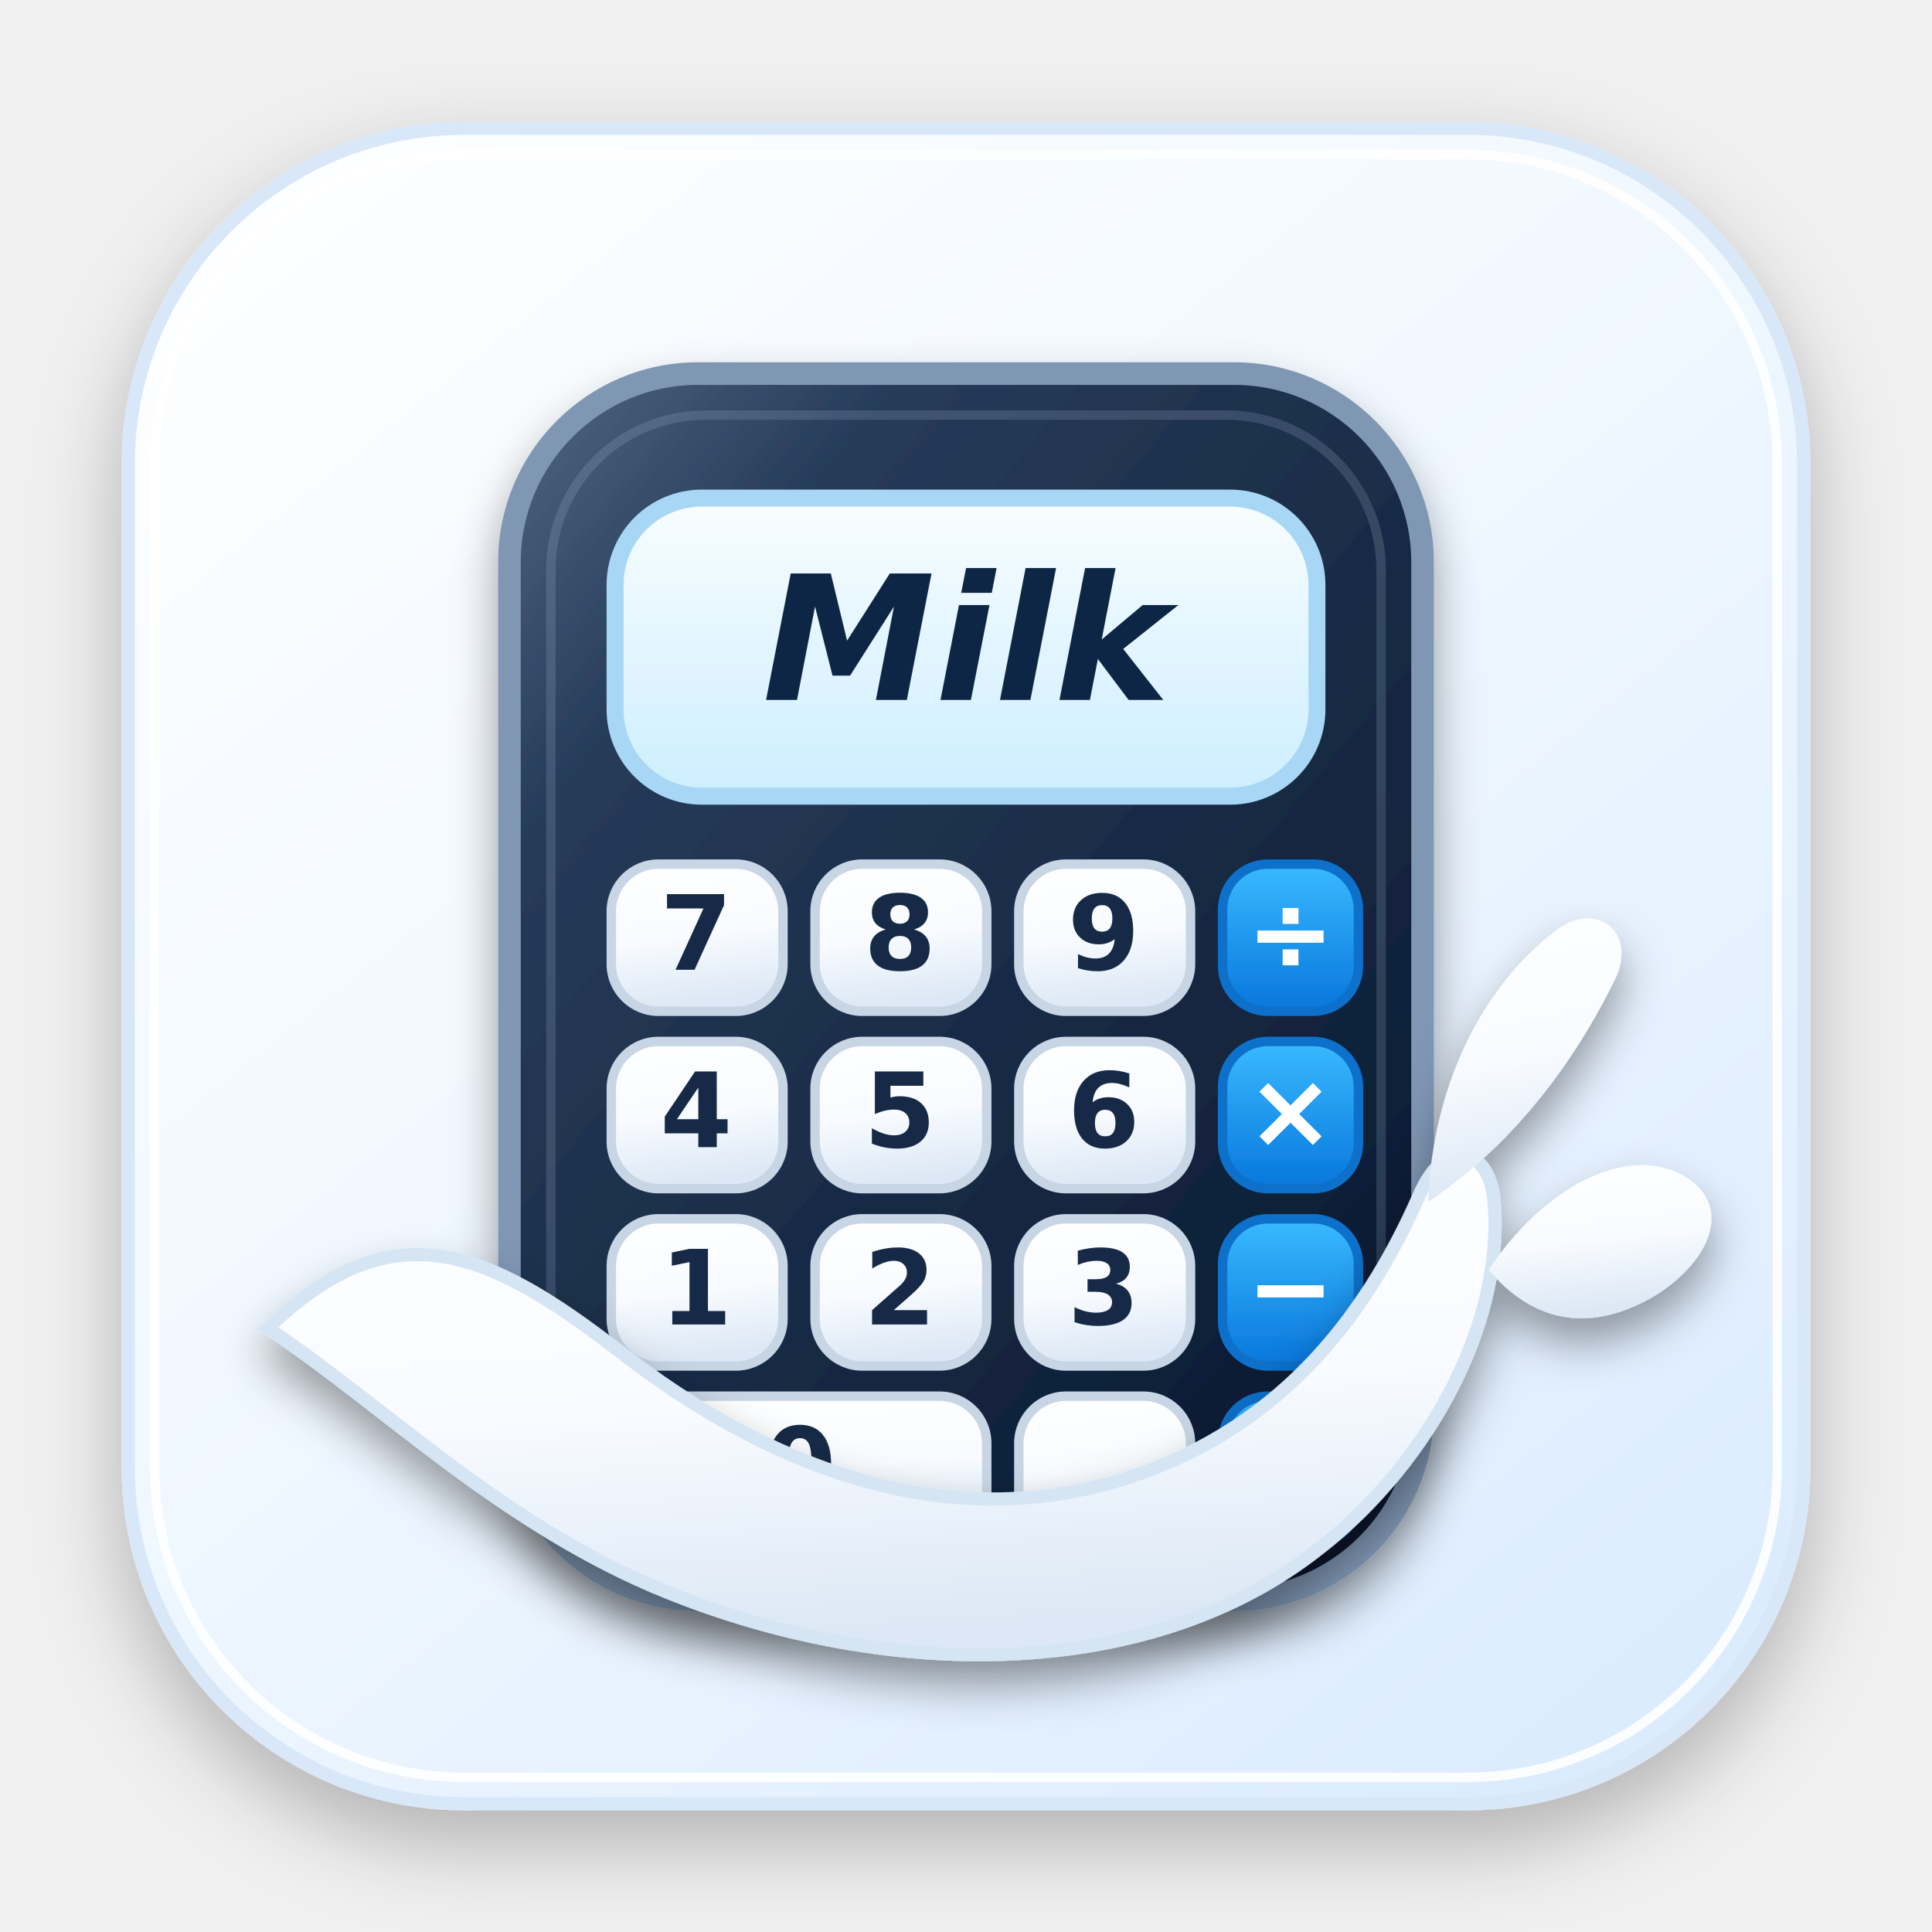
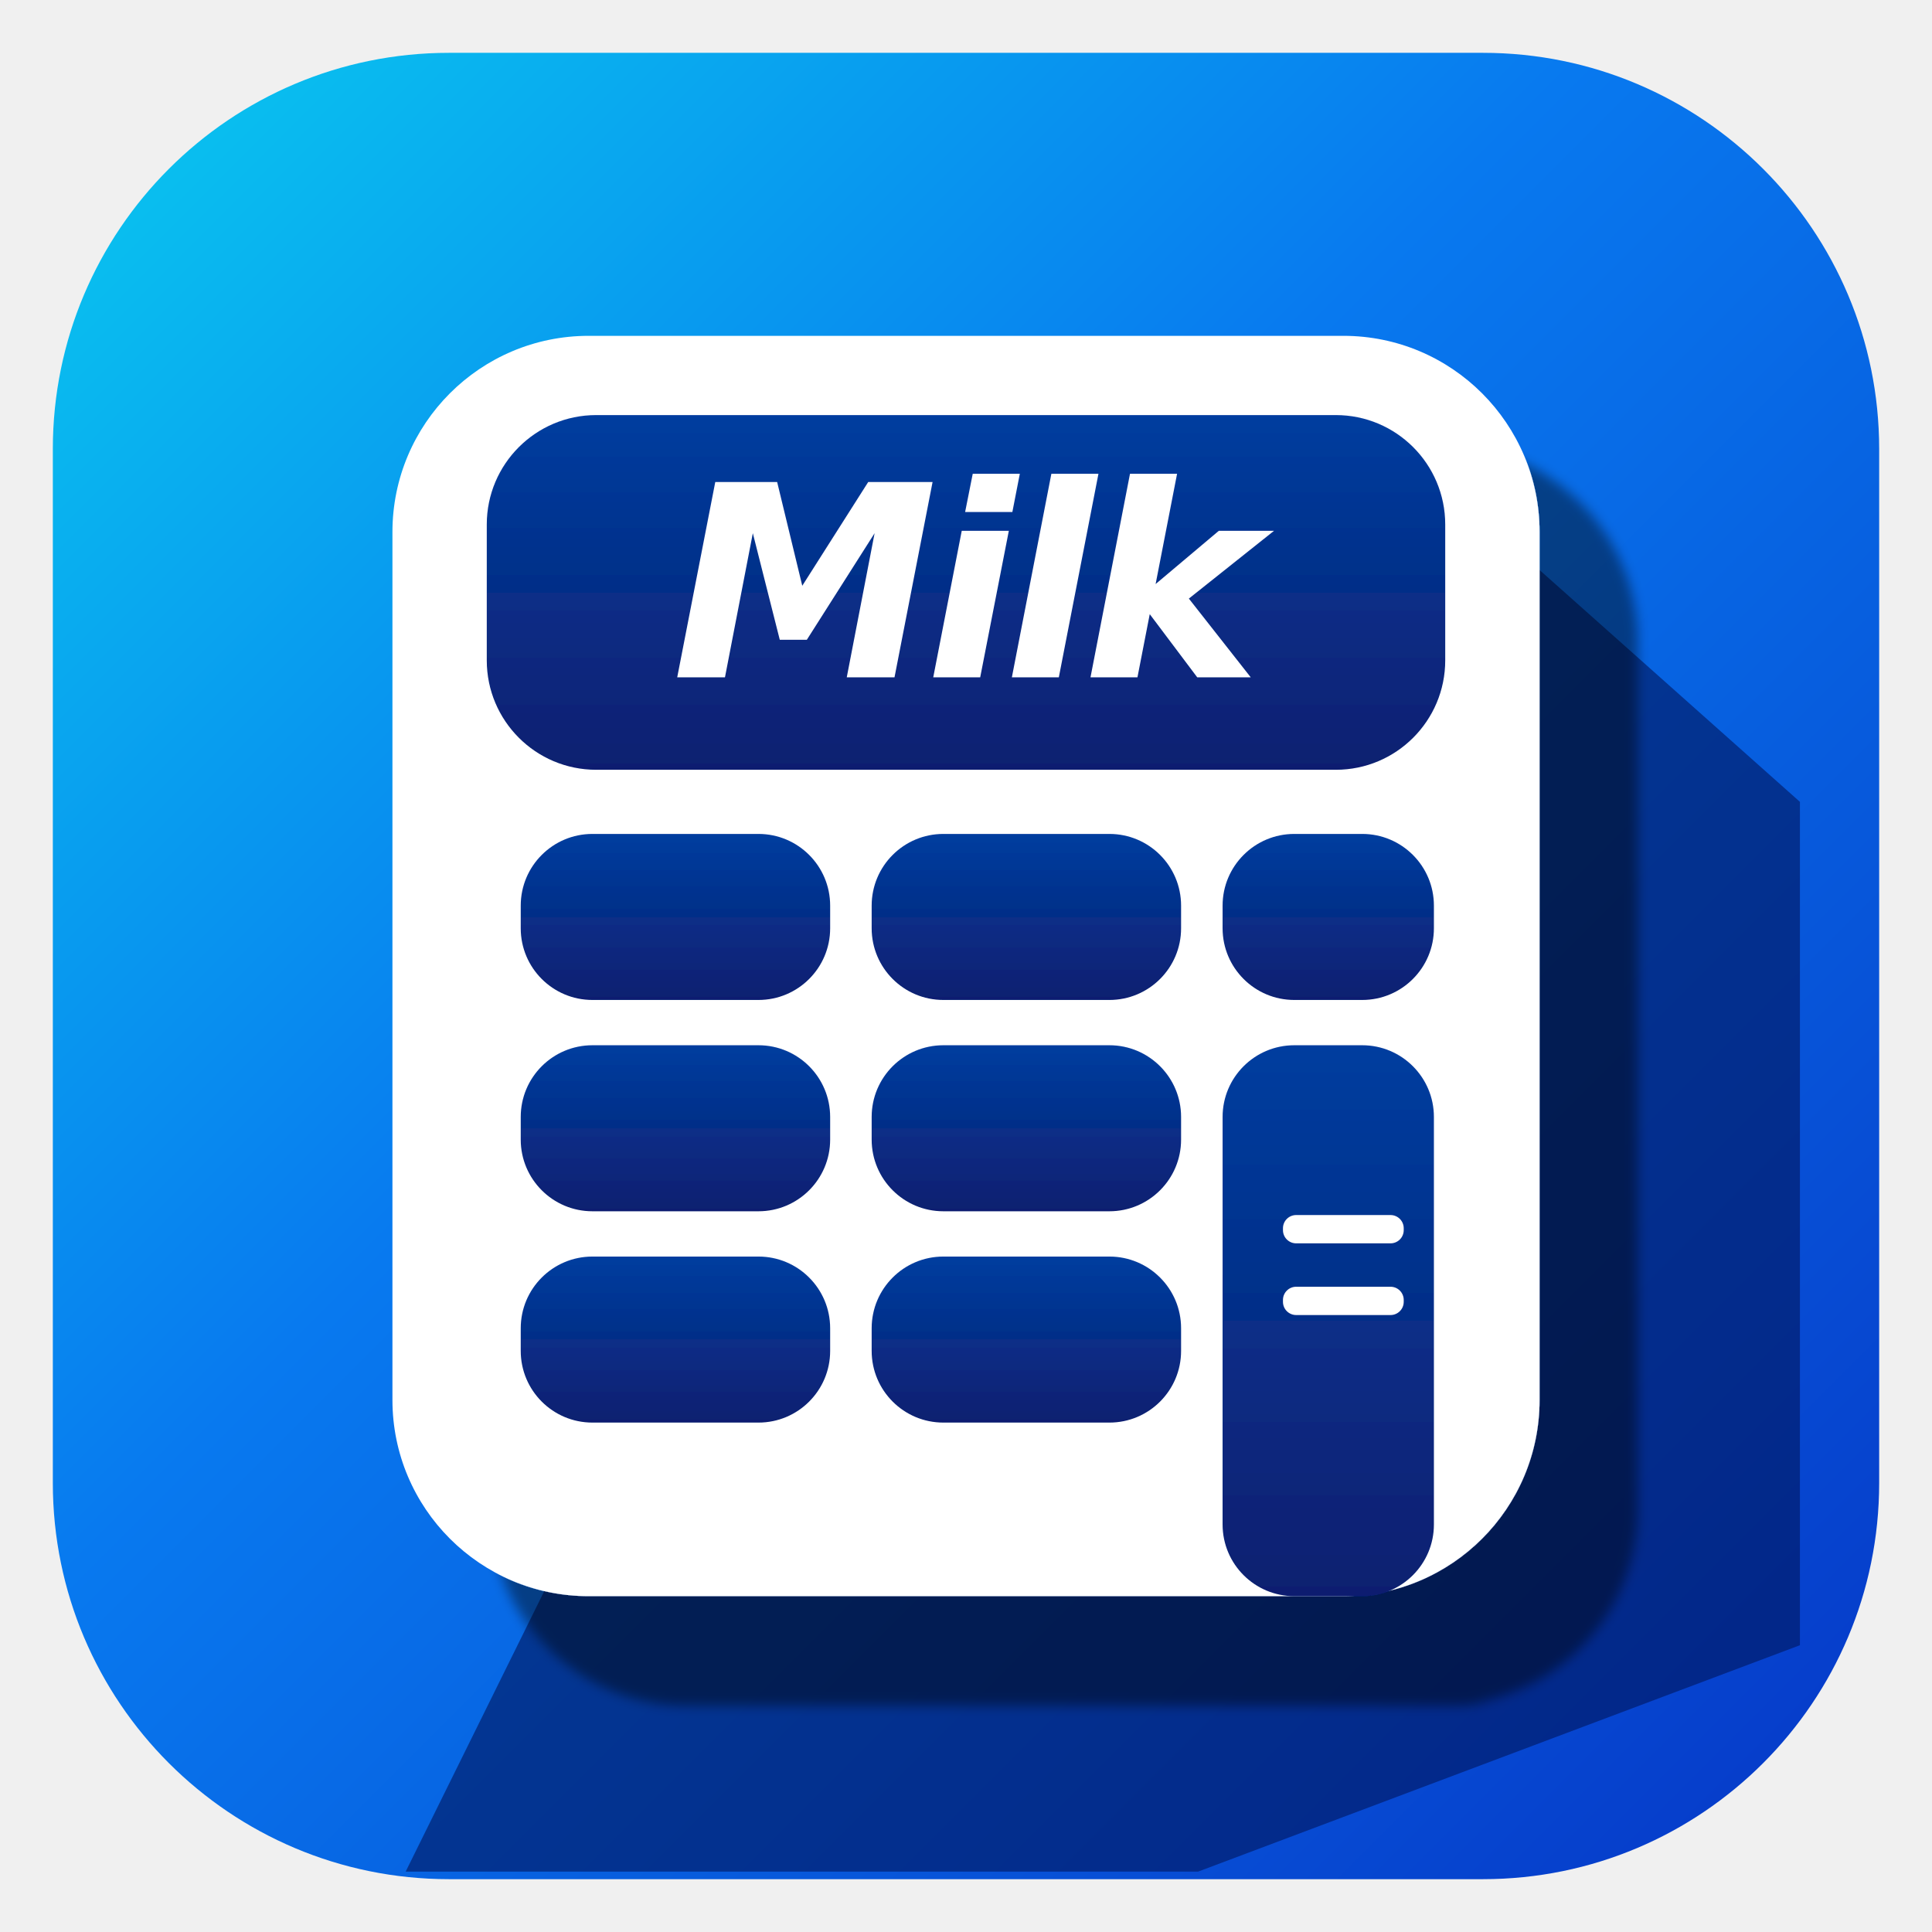
<svg xmlns="http://www.w3.org/2000/svg" width="1024" height="1024" viewBox="0 0 1024 1024">
  <defs>
-     <linearGradient id="tile" x1="0" y1="0" x2=".8" y2="1">
-       <stop stop-color="#ffffff" />
-       <stop offset=".48" stop-color="#f1f8ff" />
-       <stop offset="1" stop-color="#dcecff" />
+     <linearGradient id="bg" x1="0" y1="0" x2="1" y2="1">
+       <stop stop-color="#09c9ef" />
+       <stop offset=".42" stop-color="#0879ef" />
+       <stop offset="1" stop-color="#0637c7" />
    </linearGradient>
-     <linearGradient id="case" x1="0" y1="0" x2=".9" y2="1">
-       <stop stop-color="#536985" />
-       <stop offset=".22" stop-color="#263b59" />
-       <stop offset="1" stop-color="#07172d" />
+     <linearGradient id="deep" x1="0" y1="0" x2="0" y2="1">
+       <stop stop-color="#063d9f" />
+       <stop offset="1" stop-color="#071f70" />
    </linearGradient>
-     <linearGradient id="screen" x1="0" y1="0" x2="0" y2="1">
-       <stop stop-color="#f8fdff" />
-       <stop offset="1" stop-color="#cdeeff" />
-     </linearGradient>
-     <linearGradient id="milk" x1="0" y1="0" x2=".15" y2="1">
-       <stop stop-color="#fff" />
-       <stop offset=".55" stop-color="#f8fbff" />
-       <stop offset="1" stop-color="#dce8f5" />
-     </linearGradient>
-     <linearGradient id="blue" x1="0" y1="0" x2="0" y2="1">
-       <stop stop-color="#39baff" />
-       <stop offset="1" stop-color="#0876dc" />
-     </linearGradient>
-     <filter id="tileShadow" x="-20%" y="-20%" width="140%" height="150%">
-       <feGaussianBlur in="SourceAlpha" stdDeviation="22" />
-       <feOffset dy="18" />
+     <filter id="shadow" x="-20%" y="-20%" width="150%" height="160%">
+       <feGaussianBlur in="SourceAlpha" stdDeviation="3" />
+       <feOffset dx="52" dy="58" />
      <feComponentTransfer>
-         <feFuncA type="linear" slope=".26" />
-       </feComponentTransfer>
-       <feMerge>
-         <feMergeNode />
-         <feMergeNode in="SourceGraphic" />
-       </feMerge>
-     </filter>
-     <filter id="objectShadow" x="-30%" y="-30%" width="160%" height="170%">
-       <feGaussianBlur in="SourceAlpha" stdDeviation="12" />
-       <feOffset dy="13" />
-       <feComponentTransfer>
-         <feFuncA type="linear" slope=".38" />
+         <feFuncA type="linear" slope=".42" />
      </feComponentTransfer>
      <feMerge>
        <feMergeNode />
        <feMergeNode in="SourceGraphic" />
      </feMerge>
    </filter>
  </defs>
-   <rect x="68" y="68" width="888" height="888" rx="178" fill="url(#tile)" stroke="#d9e8f8" stroke-width="7" filter="url(#tileShadow)" />
-   <rect x="82" y="82" width="860" height="860" rx="164" fill="none" stroke="#fff" stroke-opacity=".9" stroke-width="5" />
-   <g filter="url(#objectShadow)">
-     <rect x="270" y="198" width="484" height="650" rx="100" fill="url(#case)" stroke="#8097b4" stroke-width="12" />
-     <rect x="292" y="220" width="440" height="606" rx="82" fill="none" stroke="#a9bdd5" stroke-opacity=".2" stroke-width="5" />
-     <rect x="326" y="264" width="372" height="158" rx="46" fill="url(#screen)" stroke="#a7d7f5" stroke-width="9" />
-     <text x="512" y="371" text-anchor="middle" font-family="DejaVu Sans,Arial,sans-serif" font-size="92" font-weight="700" font-style="italic" fill="#102844">Milk</text>
-     <g font-family="DejaVu Sans,Arial,sans-serif" font-size="55" font-weight="700" text-anchor="middle">
-       <g fill="url(#milk)" stroke="#c8d5e4" stroke-width="5">
-         <rect x="324" y="458" width="91" height="78" rx="25" />
-         <rect x="432" y="458" width="91" height="78" rx="25" />
-         <rect x="540" y="458" width="91" height="78" rx="25" />
-         <rect x="324" y="552" width="91" height="78" rx="25" />
-         <rect x="432" y="552" width="91" height="78" rx="25" />
-         <rect x="540" y="552" width="91" height="78" rx="25" />
-         <rect x="324" y="646" width="91" height="78" rx="25" />
-         <rect x="432" y="646" width="91" height="78" rx="25" />
-         <rect x="540" y="646" width="91" height="78" rx="25" />
-         <rect x="324" y="740" width="199" height="78" rx="25" />
-       </g>
-       <g fill="#142b47">
-         <text x="369" y="514">7</text>
-         <text x="477" y="514">8</text>
-         <text x="585" y="514">9</text>
-         <text x="369" y="608">4</text>
-         <text x="477" y="608">5</text>
-         <text x="585" y="608">6</text>
-         <text x="369" y="702">1</text>
-         <text x="477" y="702">2</text>
-         <text x="585" y="702">3</text>
-         <text x="424" y="796">0</text>
-       </g>
-       <g fill="url(#blue)" stroke="#0871cb" stroke-width="5">
-         <rect x="648" y="458" width="72" height="78" rx="24" />
-         <rect x="648" y="552" width="72" height="78" rx="24" />
-         <rect x="648" y="646" width="72" height="78" rx="24" />
-         <rect x="648" y="740" width="72" height="78" rx="24" />
-       </g>
-       <g fill="#fff" font-size="56">
-         <text x="684" y="514">÷</text>
-         <text x="684" y="608">×</text>
-         <text x="684" y="702">−</text>
-         <text x="684" y="796">=</text>
-       </g>
-       <rect x="540" y="740" width="91" height="78" rx="25" fill="url(#milk)" stroke="#c8d5e4" stroke-width="5" />
-       <text x="585" y="796" fill="#142b47" font-size="48">.</text>
+   <rect x="28" y="28" width="968" height="968" rx="210" fill="url(#bg)" />
+   <path d="M735 230 L954 425 L954 872 L635 992 L215 992 L300 820Z" fill="#00175f" opacity=".62" />
+   <g filter="url(#shadow)">
+     <rect x="208" y="178" width="608" height="668" rx="104" fill="#fff" />
+     <rect x="258" y="220" width="508" height="188" rx="58" fill="url(#deep)" />
+     <text x="512" y="359" text-anchor="middle" font-family="DejaVu Sans,Arial,sans-serif" font-size="142" font-style="italic" font-weight="700" letter-spacing="-7" fill="#fff">Milk</text>
+     <g fill="url(#deep)">
+       <rect x="276" y="442" width="164" height="88" rx="38" />
+       <rect x="462" y="442" width="164" height="88" rx="38" />
+       <rect x="648" y="442" width="112" height="88" rx="38" />
+       <rect x="276" y="554" width="164" height="88" rx="38" />
+       <rect x="462" y="554" width="164" height="88" rx="38" />
+       <rect x="648" y="554" width="112" height="292" rx="38" />
+       <rect x="276" y="666" width="164" height="88" rx="38" />
+       <rect x="462" y="666" width="164" height="88" rx="38" />
+     </g>
+     <g fill="#fff" stroke="none">
+       <rect x="680" y="644" width="64" height="15" rx="7" />
+       <rect x="680" y="682" width="64" height="15" rx="7" />
    </g>
  </g>
-   <g filter="url(#objectShadow)">
-     <path d="M142 704 C207 641 257 661 328 716 C405 776 497 813 592 785 C676 760 723 700 752 634 C766 601 790 608 792 638 C797 705 754 780 695 824 C605 892 468 890 354 844 C267 809 205 746 142 704Z" fill="url(#milk)" stroke="#d6e5f3" stroke-width="7" />
-     <path d="M757 637 C759 577 785 523 825 493 C846 477 868 494 856 519 C833 566 800 608 757 637Z" fill="url(#milk)" />
-     <path d="M789 673 C825 620 873 605 899 628 C918 646 901 673 875 688 C841 707 812 700 789 673Z" fill="url(#milk)" />
-   </g>
</svg>
